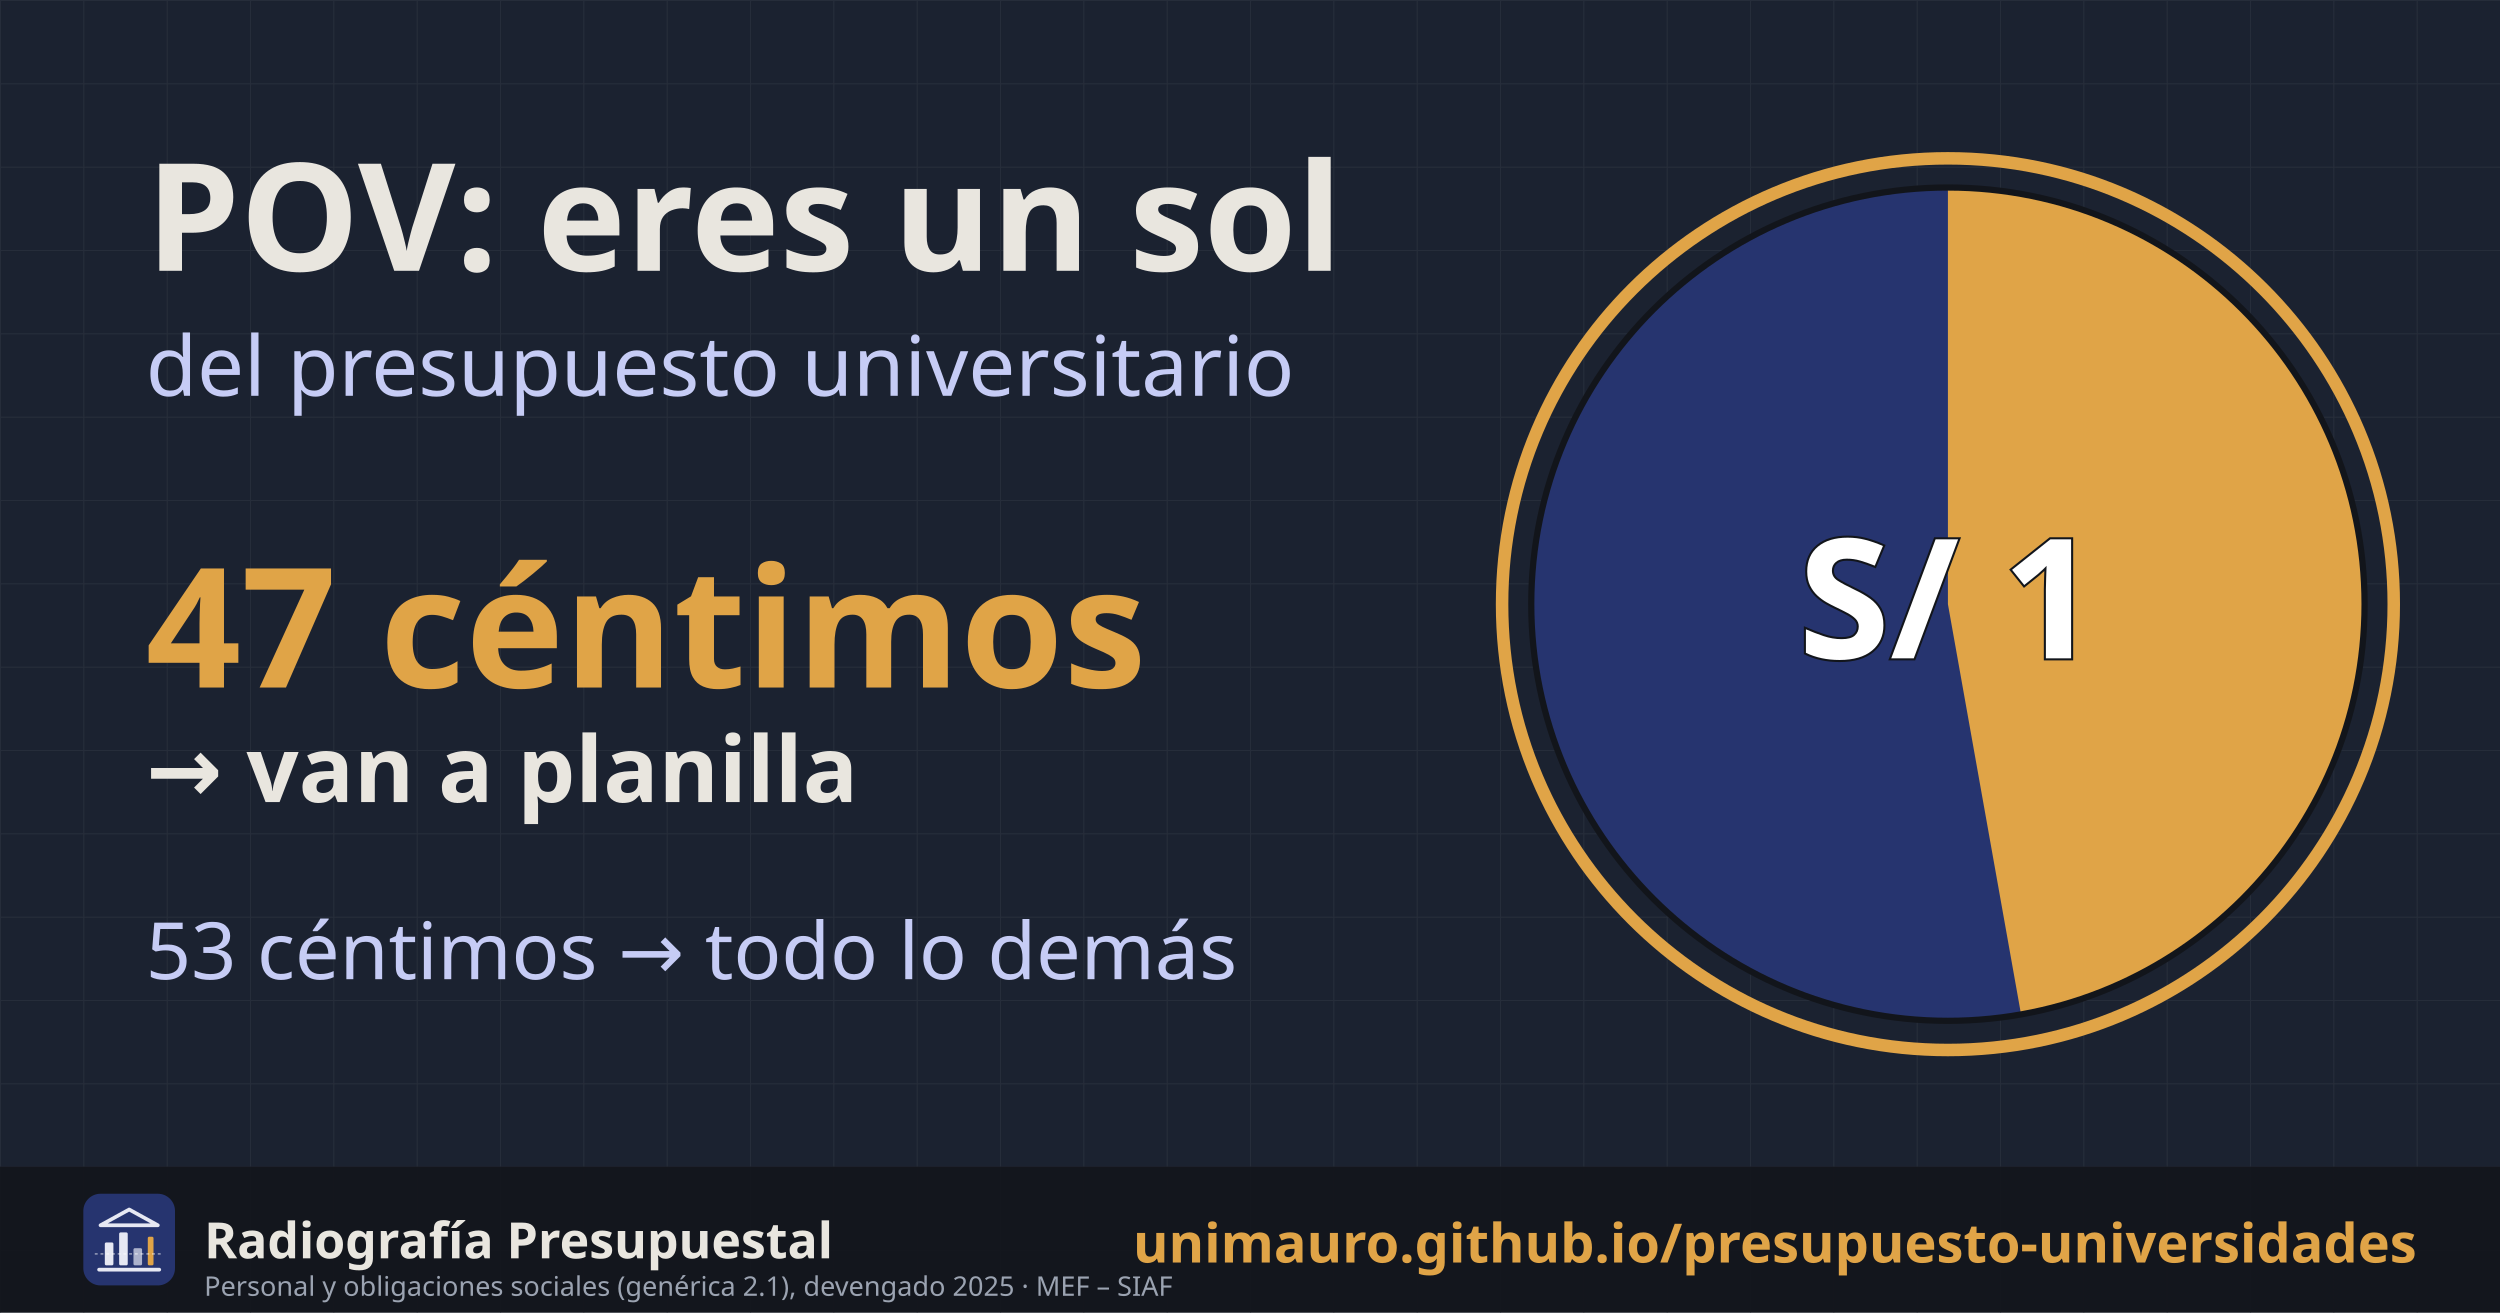
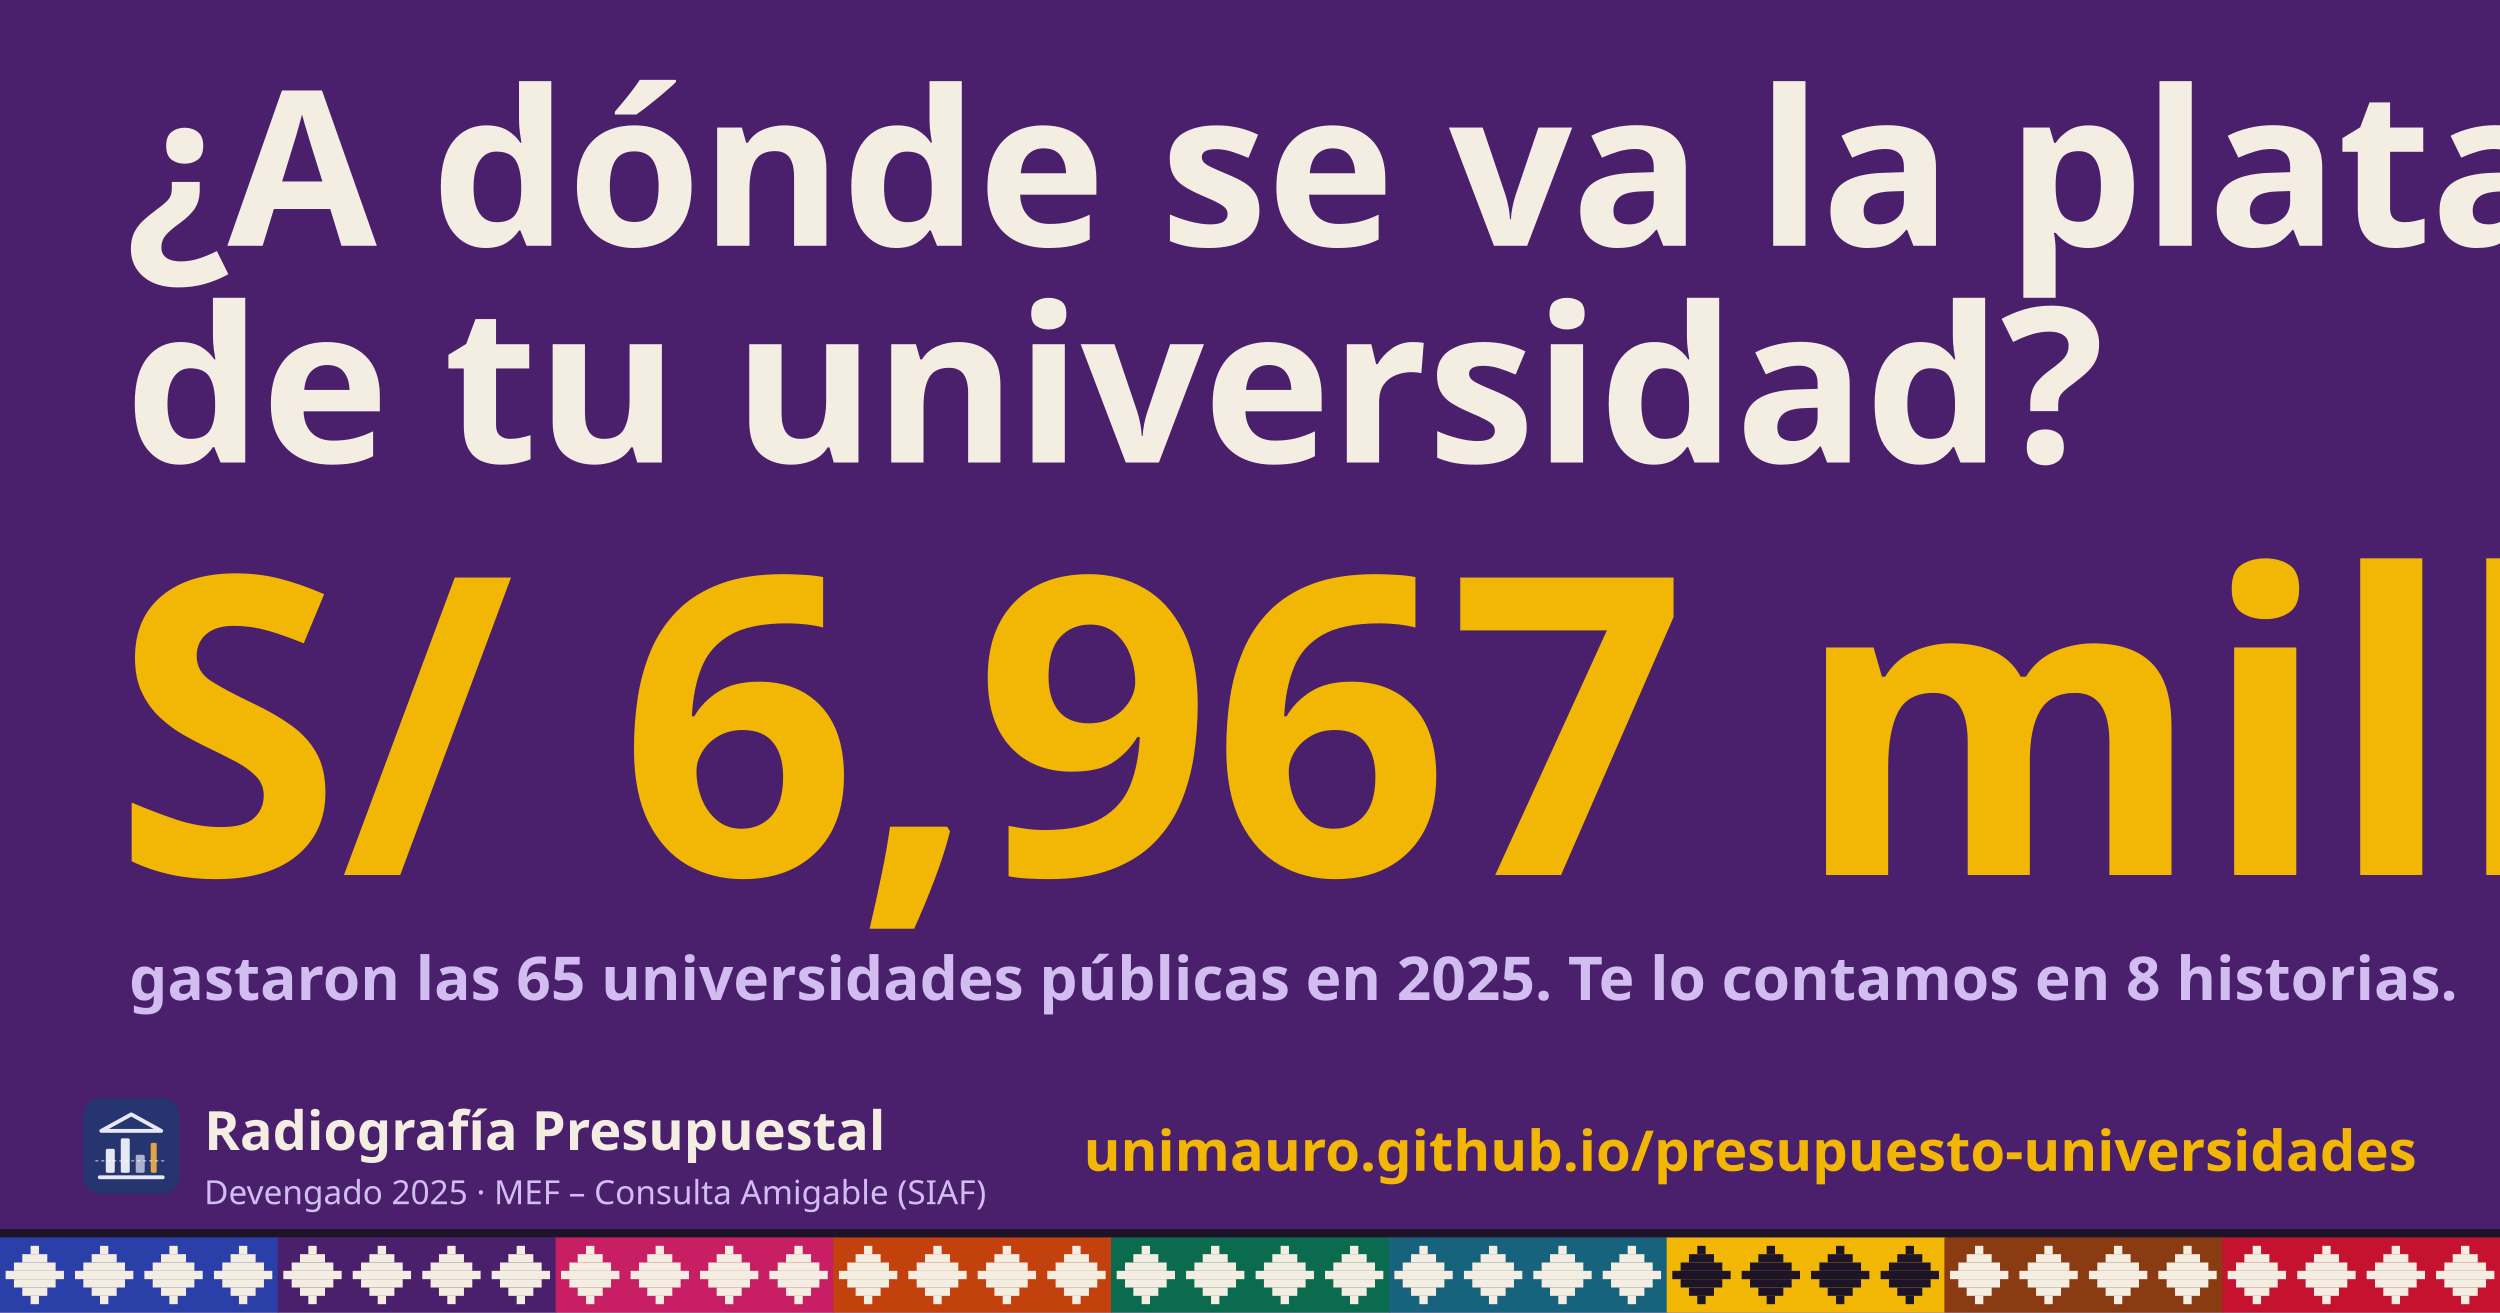
<svg xmlns="http://www.w3.org/2000/svg" width="1200" height="630" viewBox="0 0 1200 630">
-   <defs>
-     <pattern id="g" width="40" height="40" patternUnits="userSpaceOnUse">
-       <path d="M40 0 H0 V40" fill="none" stroke="#2B323E" stroke-width="1" />
-     </pattern>
-   </defs>
-   <rect width="1200" height="630" fill="#1B2230" />
-   <rect width="1200" height="630" fill="url(#g)" opacity=".7" />
-   <text x="70" y="130" font-family="'Bricolage Grotesque', sans-serif" font-size="72" font-weight="800" fill="#E9E6DF" text-anchor="start">POV: eres un sol</text>
-   <text x="70" y="190" font-family="'Plus Jakarta Sans', sans-serif" font-size="40" font-weight="400" fill="#C6CCF5" text-anchor="start">del presupuesto universitario</text>
-   <circle cx="935" cy="290" r="214" fill="none" stroke="#E0A447" stroke-width="6" />
-   <circle cx="935" cy="290" r="200" fill="#26346F" />
-   <path d="M935 290 L935 90 A200 200 0 0 1 970.1 486.9 Z" fill="#E0A447" />
-   <circle cx="935" cy="290" r="200" fill="none" stroke="#12151B" stroke-width="3" />
-   <text x="935" y="316" font-family="'Plus Jakarta Sans', sans-serif" font-size="80" font-weight="700" fill="#FFFFFF" text-anchor="middle" stroke="#12151B" stroke-width="2" paint-order="stroke">S/ 1</text>
-   <text x="70" y="330" font-family="'Plus Jakarta Sans', sans-serif" font-size="80" font-weight="700" fill="#E0A447" text-anchor="start">47 céntimos</text>
-   <text x="70" y="385" font-family="'Plus Jakarta Sans', sans-serif" font-size="44" font-weight="700" fill="#E9E6DF" text-anchor="start">→ van a planilla</text>
-   <text x="70" y="470" font-family="'Plus Jakarta Sans', sans-serif" font-size="38" font-weight="400" fill="#C6CCF5" text-anchor="start">53 céntimos → todo lo demás</text>
-   <rect x="0" y="560" width="1200" height="70" fill="#12151B" opacity=".92" />
-   <g transform="translate(40 573) scale(0.6875)">
+   <rect width="1200" height="630" fill="#4A1F6B" />
+   <text x="60" y="118" font-family="'Archivo ExtraCondensed', 'Archivo', 'Arial Narrow', sans-serif" font-size="104" font-weight="900" fill="#F4EEE2" text-anchor="start" letter-spacing="-0.5">¿A dónde se va la plata</text>
+   <text x="60" y="222" font-family="'Archivo ExtraCondensed', 'Archivo', 'Arial Narrow', sans-serif" font-size="104" font-weight="900" fill="#F4EEE2" text-anchor="start" letter-spacing="-0.5">de tu universidad?</text>
+   <text x="54" y="420" font-family="'Archivo ExtraCondensed', 'Archivo', 'Arial Narrow', sans-serif" font-size="200" font-weight="900" fill="#F2B705" text-anchor="start" letter-spacing="-0.5">S/ 6,967 millones</text>
+   <text x="62" y="480" font-family="'Atkinson Hyperlegible Next', 'Atkinson Hyperlegible', sans-serif" font-size="29" font-weight="700" fill="#D2BDF0" text-anchor="start">gastaron las 65 universidades públicas en 2025. Te lo contamos en 8 historias.</text>
+   <g transform="translate(40 527) scale(0.71875)">
    <rect width="64" height="64" rx="12" fill="#26346F" />
    <path d="M12 22 L32 11 L52 22 Z" fill="none" stroke="#E6E8F3" stroke-width="2.6" stroke-linejoin="round" />
    <rect x="15" y="34" width="6" height="16" rx="1" fill="#E6E8F3" />
    <rect x="25" y="27" width="6" height="23" rx="1" fill="#E6E8F3" />
    <rect x="35" y="38" width="6" height="12" rx="1" fill="#E6E8F3" opacity=".7" />
    <rect x="45" y="30" width="4" height="20" rx="1" fill="#E0A447" />
    <path d="M11 53 H53" stroke="#E6E8F3" stroke-width="2.6" stroke-linecap="round" />
    <path d="M8 42 H56" stroke="#FFFFFF" stroke-width="1" stroke-dasharray="2 2" opacity=".55" />
  </g>
-   <text x="98" y="604" font-family="'Bricolage Grotesque', sans-serif" font-size="24" font-weight="800" fill="#E9E6DF" text-anchor="start">Radiografía Presupuestal</text>
-   <text x="98" y="622" font-family="'Plus Jakarta Sans', sans-serif" font-size="13" font-weight="400" fill="#9BA3B1" text-anchor="start">Personal y obligaciones sociales (genérica 2.1), devengado 2025 · MEF – SIAF</text>
-   <text x="1160" y="606" font-family="'Plus Jakarta Sans', sans-serif" font-size="26" font-weight="600" fill="#E0A447" text-anchor="end">unimauro.github.io/presupuesto-universidades</text>
+   <text x="98" y="552" font-family="'Archivo ExtraCondensed', 'Archivo', 'Arial Narrow', sans-serif" font-size="26" font-weight="800" fill="#F4EEE2" text-anchor="start">Radiografía Presupuestal</text>
+   <text x="98" y="578" font-family="'Atkinson Hyperlegible Next', 'Atkinson Hyperlegible', sans-serif" font-size="16" font-weight="400" fill="#D2BDF0" text-anchor="start">Devengado 2025 · MEF – Consulta Amigable (SIAF)</text>
+   <text x="1160" y="562" font-family="'Atkinson Hyperlegible Next', 'Atkinson Hyperlegible', sans-serif" font-size="27" font-weight="700" fill="#F2B705" text-anchor="end">unimauro.github.io/presupuesto-universidades</text>
+   <rect x="0" y="590" width="1200" height="4" fill="#1E1428" />
+   <rect x="0.0" y="594" width="133.8" height="36" fill="#2B3FA8" />
+   <rect x="14.7" y="598.0" width="4.0" height="4" fill="#F4EEE2" />
+   <rect x="10.7" y="602.0" width="12.0" height="4" fill="#F4EEE2" />
+   <rect x="6.7" y="606.0" width="20.0" height="4" fill="#F4EEE2" />
+   <rect x="2.7" y="610.0" width="28.0" height="4" fill="#F4EEE2" />
+   <rect x="6.7" y="614.0" width="20.0" height="4" fill="#F4EEE2" />
+   <rect x="10.7" y="618.0" width="12.0" height="4" fill="#F4EEE2" />
+   <rect x="14.7" y="622.0" width="4.0" height="4" fill="#F4EEE2" />
+   <rect x="48.0" y="598.0" width="4.0" height="4" fill="#F4EEE2" />
+   <rect x="44.0" y="602.0" width="12.0" height="4" fill="#F4EEE2" />
+   <rect x="40.0" y="606.0" width="20.0" height="4" fill="#F4EEE2" />
+   <rect x="36.0" y="610.0" width="28.0" height="4" fill="#F4EEE2" />
+   <rect x="40.0" y="614.0" width="20.0" height="4" fill="#F4EEE2" />
+   <rect x="44.0" y="618.0" width="12.0" height="4" fill="#F4EEE2" />
+   <rect x="48.0" y="622.0" width="4.0" height="4" fill="#F4EEE2" />
+   <rect x="81.3" y="598.0" width="4.0" height="4" fill="#F4EEE2" />
+   <rect x="77.3" y="602.0" width="12.0" height="4" fill="#F4EEE2" />
+   <rect x="73.3" y="606.0" width="20.0" height="4" fill="#F4EEE2" />
+   <rect x="69.3" y="610.0" width="28.0" height="4" fill="#F4EEE2" />
+   <rect x="73.3" y="614.0" width="20.0" height="4" fill="#F4EEE2" />
+   <rect x="77.3" y="618.0" width="12.0" height="4" fill="#F4EEE2" />
+   <rect x="81.3" y="622.0" width="4.0" height="4" fill="#F4EEE2" />
+   <rect x="114.7" y="598.0" width="4.0" height="4" fill="#F4EEE2" />
+   <rect x="110.7" y="602.0" width="12.0" height="4" fill="#F4EEE2" />
+   <rect x="106.7" y="606.0" width="20.0" height="4" fill="#F4EEE2" />
+   <rect x="102.7" y="610.0" width="28.0" height="4" fill="#F4EEE2" />
+   <rect x="106.7" y="614.0" width="20.0" height="4" fill="#F4EEE2" />
+   <rect x="110.7" y="618.0" width="12.0" height="4" fill="#F4EEE2" />
+   <rect x="114.7" y="622.0" width="4.0" height="4" fill="#F4EEE2" />
+   <rect x="133.3" y="594" width="133.8" height="36" fill="#4A1F6B" />
+   <rect x="148.0" y="598.0" width="4.0" height="4" fill="#F4EEE2" />
+   <rect x="144.0" y="602.0" width="12.0" height="4" fill="#F4EEE2" />
+   <rect x="140.0" y="606.0" width="20.0" height="4" fill="#F4EEE2" />
+   <rect x="136.0" y="610.0" width="28.0" height="4" fill="#F4EEE2" />
+   <rect x="140.0" y="614.0" width="20.0" height="4" fill="#F4EEE2" />
+   <rect x="144.0" y="618.0" width="12.0" height="4" fill="#F4EEE2" />
+   <rect x="148.0" y="622.0" width="4.0" height="4" fill="#F4EEE2" />
+   <rect x="181.3" y="598.0" width="4.0" height="4" fill="#F4EEE2" />
+   <rect x="177.3" y="602.0" width="12.0" height="4" fill="#F4EEE2" />
+   <rect x="173.3" y="606.0" width="20.0" height="4" fill="#F4EEE2" />
+   <rect x="169.3" y="610.0" width="28.0" height="4" fill="#F4EEE2" />
+   <rect x="173.3" y="614.0" width="20.0" height="4" fill="#F4EEE2" />
+   <rect x="177.3" y="618.0" width="12.0" height="4" fill="#F4EEE2" />
+   <rect x="181.3" y="622.0" width="4.0" height="4" fill="#F4EEE2" />
+   <rect x="214.7" y="598.0" width="4.0" height="4" fill="#F4EEE2" />
+   <rect x="210.7" y="602.0" width="12.0" height="4" fill="#F4EEE2" />
+   <rect x="206.7" y="606.0" width="20.0" height="4" fill="#F4EEE2" />
+   <rect x="202.7" y="610.0" width="28.0" height="4" fill="#F4EEE2" />
+   <rect x="206.7" y="614.0" width="20.0" height="4" fill="#F4EEE2" />
+   <rect x="210.7" y="618.0" width="12.0" height="4" fill="#F4EEE2" />
+   <rect x="214.7" y="622.0" width="4.0" height="4" fill="#F4EEE2" />
+   <rect x="248.0" y="598.0" width="4.0" height="4" fill="#F4EEE2" />
+   <rect x="244.0" y="602.0" width="12.0" height="4" fill="#F4EEE2" />
+   <rect x="240.0" y="606.0" width="20.0" height="4" fill="#F4EEE2" />
+   <rect x="236.0" y="610.0" width="28.0" height="4" fill="#F4EEE2" />
+   <rect x="240.0" y="614.0" width="20.0" height="4" fill="#F4EEE2" />
+   <rect x="244.0" y="618.0" width="12.0" height="4" fill="#F4EEE2" />
+   <rect x="248.0" y="622.0" width="4.0" height="4" fill="#F4EEE2" />
+   <rect x="266.7" y="594" width="133.8" height="36" fill="#C81E64" />
+   <rect x="281.3" y="598.0" width="4.0" height="4" fill="#F4EEE2" />
+   <rect x="277.3" y="602.0" width="12.0" height="4" fill="#F4EEE2" />
+   <rect x="273.3" y="606.0" width="20.0" height="4" fill="#F4EEE2" />
+   <rect x="269.3" y="610.0" width="28.0" height="4" fill="#F4EEE2" />
+   <rect x="273.3" y="614.0" width="20.0" height="4" fill="#F4EEE2" />
+   <rect x="277.3" y="618.0" width="12.0" height="4" fill="#F4EEE2" />
+   <rect x="281.3" y="622.0" width="4.0" height="4" fill="#F4EEE2" />
+   <rect x="314.7" y="598.0" width="4.0" height="4" fill="#F4EEE2" />
+   <rect x="310.7" y="602.0" width="12.0" height="4" fill="#F4EEE2" />
+   <rect x="306.7" y="606.0" width="20.0" height="4" fill="#F4EEE2" />
+   <rect x="302.7" y="610.0" width="28.0" height="4" fill="#F4EEE2" />
+   <rect x="306.7" y="614.0" width="20.0" height="4" fill="#F4EEE2" />
+   <rect x="310.7" y="618.0" width="12.0" height="4" fill="#F4EEE2" />
+   <rect x="314.7" y="622.0" width="4.0" height="4" fill="#F4EEE2" />
+   <rect x="348.0" y="598.0" width="4.0" height="4" fill="#F4EEE2" />
+   <rect x="344.0" y="602.0" width="12.0" height="4" fill="#F4EEE2" />
+   <rect x="340.0" y="606.0" width="20.0" height="4" fill="#F4EEE2" />
+   <rect x="336.0" y="610.0" width="28.0" height="4" fill="#F4EEE2" />
+   <rect x="340.0" y="614.0" width="20.0" height="4" fill="#F4EEE2" />
+   <rect x="344.0" y="618.0" width="12.0" height="4" fill="#F4EEE2" />
+   <rect x="348.0" y="622.0" width="4.0" height="4" fill="#F4EEE2" />
+   <rect x="381.3" y="598.0" width="4.0" height="4" fill="#F4EEE2" />
+   <rect x="377.3" y="602.0" width="12.0" height="4" fill="#F4EEE2" />
+   <rect x="373.3" y="606.0" width="20.0" height="4" fill="#F4EEE2" />
+   <rect x="369.3" y="610.0" width="28.0" height="4" fill="#F4EEE2" />
+   <rect x="373.3" y="614.0" width="20.0" height="4" fill="#F4EEE2" />
+   <rect x="377.3" y="618.0" width="12.0" height="4" fill="#F4EEE2" />
+   <rect x="381.3" y="622.0" width="4.0" height="4" fill="#F4EEE2" />
+   <rect x="400.0" y="594" width="133.8" height="36" fill="#C2410C" />
+   <rect x="414.7" y="598.0" width="4.0" height="4" fill="#F4EEE2" />
+   <rect x="410.7" y="602.0" width="12.0" height="4" fill="#F4EEE2" />
+   <rect x="406.7" y="606.0" width="20.0" height="4" fill="#F4EEE2" />
+   <rect x="402.7" y="610.0" width="28.0" height="4" fill="#F4EEE2" />
+   <rect x="406.7" y="614.0" width="20.0" height="4" fill="#F4EEE2" />
+   <rect x="410.7" y="618.0" width="12.0" height="4" fill="#F4EEE2" />
+   <rect x="414.7" y="622.0" width="4.0" height="4" fill="#F4EEE2" />
+   <rect x="448.0" y="598.0" width="4.0" height="4" fill="#F4EEE2" />
+   <rect x="444.0" y="602.0" width="12.0" height="4" fill="#F4EEE2" />
+   <rect x="440.0" y="606.0" width="20.0" height="4" fill="#F4EEE2" />
+   <rect x="436.0" y="610.0" width="28.0" height="4" fill="#F4EEE2" />
+   <rect x="440.0" y="614.0" width="20.0" height="4" fill="#F4EEE2" />
+   <rect x="444.0" y="618.0" width="12.0" height="4" fill="#F4EEE2" />
+   <rect x="448.0" y="622.0" width="4.0" height="4" fill="#F4EEE2" />
+   <rect x="481.3" y="598.0" width="4.0" height="4" fill="#F4EEE2" />
+   <rect x="477.3" y="602.0" width="12.0" height="4" fill="#F4EEE2" />
+   <rect x="473.3" y="606.0" width="20.0" height="4" fill="#F4EEE2" />
+   <rect x="469.3" y="610.0" width="28.0" height="4" fill="#F4EEE2" />
+   <rect x="473.3" y="614.0" width="20.0" height="4" fill="#F4EEE2" />
+   <rect x="477.3" y="618.0" width="12.0" height="4" fill="#F4EEE2" />
+   <rect x="481.3" y="622.0" width="4.0" height="4" fill="#F4EEE2" />
+   <rect x="514.7" y="598.0" width="4.0" height="4" fill="#F4EEE2" />
+   <rect x="510.7" y="602.0" width="12.0" height="4" fill="#F4EEE2" />
+   <rect x="506.7" y="606.0" width="20.0" height="4" fill="#F4EEE2" />
+   <rect x="502.7" y="610.0" width="28.0" height="4" fill="#F4EEE2" />
+   <rect x="506.7" y="614.0" width="20.0" height="4" fill="#F4EEE2" />
+   <rect x="510.7" y="618.0" width="12.0" height="4" fill="#F4EEE2" />
+   <rect x="514.7" y="622.0" width="4.0" height="4" fill="#F4EEE2" />
+   <rect x="533.3" y="594" width="133.8" height="36" fill="#0B6B4E" />
+   <rect x="548.0" y="598.0" width="4.0" height="4" fill="#F4EEE2" />
+   <rect x="544.0" y="602.0" width="12.0" height="4" fill="#F4EEE2" />
+   <rect x="540.0" y="606.0" width="20.0" height="4" fill="#F4EEE2" />
+   <rect x="536.0" y="610.0" width="28.0" height="4" fill="#F4EEE2" />
+   <rect x="540.0" y="614.0" width="20.0" height="4" fill="#F4EEE2" />
+   <rect x="544.0" y="618.0" width="12.0" height="4" fill="#F4EEE2" />
+   <rect x="548.0" y="622.0" width="4.0" height="4" fill="#F4EEE2" />
+   <rect x="581.3" y="598.0" width="4.0" height="4" fill="#F4EEE2" />
+   <rect x="577.3" y="602.0" width="12.0" height="4" fill="#F4EEE2" />
+   <rect x="573.3" y="606.0" width="20.0" height="4" fill="#F4EEE2" />
+   <rect x="569.3" y="610.0" width="28.0" height="4" fill="#F4EEE2" />
+   <rect x="573.3" y="614.0" width="20.0" height="4" fill="#F4EEE2" />
+   <rect x="577.3" y="618.0" width="12.0" height="4" fill="#F4EEE2" />
+   <rect x="581.3" y="622.0" width="4.0" height="4" fill="#F4EEE2" />
+   <rect x="614.7" y="598.0" width="4.0" height="4" fill="#F4EEE2" />
+   <rect x="610.7" y="602.0" width="12.0" height="4" fill="#F4EEE2" />
+   <rect x="606.7" y="606.0" width="20.0" height="4" fill="#F4EEE2" />
+   <rect x="602.7" y="610.0" width="28.0" height="4" fill="#F4EEE2" />
+   <rect x="606.7" y="614.0" width="20.0" height="4" fill="#F4EEE2" />
+   <rect x="610.7" y="618.0" width="12.0" height="4" fill="#F4EEE2" />
+   <rect x="614.7" y="622.0" width="4.0" height="4" fill="#F4EEE2" />
+   <rect x="648.0" y="598.0" width="4.0" height="4" fill="#F4EEE2" />
+   <rect x="644.0" y="602.0" width="12.0" height="4" fill="#F4EEE2" />
+   <rect x="640.0" y="606.0" width="20.0" height="4" fill="#F4EEE2" />
+   <rect x="636.0" y="610.0" width="28.0" height="4" fill="#F4EEE2" />
+   <rect x="640.0" y="614.0" width="20.0" height="4" fill="#F4EEE2" />
+   <rect x="644.0" y="618.0" width="12.0" height="4" fill="#F4EEE2" />
+   <rect x="648.0" y="622.0" width="4.0" height="4" fill="#F4EEE2" />
+   <rect x="666.7" y="594" width="133.8" height="36" fill="#17637D" />
+   <rect x="681.3" y="598.0" width="4.0" height="4" fill="#F4EEE2" />
+   <rect x="677.3" y="602.0" width="12.0" height="4" fill="#F4EEE2" />
+   <rect x="673.3" y="606.0" width="20.0" height="4" fill="#F4EEE2" />
+   <rect x="669.3" y="610.0" width="28.0" height="4" fill="#F4EEE2" />
+   <rect x="673.3" y="614.0" width="20.0" height="4" fill="#F4EEE2" />
+   <rect x="677.3" y="618.0" width="12.0" height="4" fill="#F4EEE2" />
+   <rect x="681.3" y="622.0" width="4.0" height="4" fill="#F4EEE2" />
+   <rect x="714.7" y="598.0" width="4.0" height="4" fill="#F4EEE2" />
+   <rect x="710.7" y="602.0" width="12.0" height="4" fill="#F4EEE2" />
+   <rect x="706.7" y="606.0" width="20.0" height="4" fill="#F4EEE2" />
+   <rect x="702.7" y="610.0" width="28.0" height="4" fill="#F4EEE2" />
+   <rect x="706.7" y="614.0" width="20.0" height="4" fill="#F4EEE2" />
+   <rect x="710.7" y="618.0" width="12.0" height="4" fill="#F4EEE2" />
+   <rect x="714.7" y="622.0" width="4.0" height="4" fill="#F4EEE2" />
+   <rect x="748.0" y="598.0" width="4.0" height="4" fill="#F4EEE2" />
+   <rect x="744.0" y="602.0" width="12.0" height="4" fill="#F4EEE2" />
+   <rect x="740.0" y="606.0" width="20.0" height="4" fill="#F4EEE2" />
+   <rect x="736.0" y="610.0" width="28.0" height="4" fill="#F4EEE2" />
+   <rect x="740.0" y="614.0" width="20.0" height="4" fill="#F4EEE2" />
+   <rect x="744.0" y="618.0" width="12.0" height="4" fill="#F4EEE2" />
+   <rect x="748.0" y="622.0" width="4.0" height="4" fill="#F4EEE2" />
+   <rect x="781.3" y="598.0" width="4.0" height="4" fill="#F4EEE2" />
+   <rect x="777.3" y="602.0" width="12.0" height="4" fill="#F4EEE2" />
+   <rect x="773.3" y="606.0" width="20.0" height="4" fill="#F4EEE2" />
+   <rect x="769.3" y="610.0" width="28.0" height="4" fill="#F4EEE2" />
+   <rect x="773.3" y="614.0" width="20.0" height="4" fill="#F4EEE2" />
+   <rect x="777.3" y="618.0" width="12.0" height="4" fill="#F4EEE2" />
+   <rect x="781.3" y="622.0" width="4.0" height="4" fill="#F4EEE2" />
+   <rect x="800.0" y="594" width="133.8" height="36" fill="#F2B705" />
+   <rect x="814.7" y="598.0" width="4.0" height="4" fill="#1E1428" />
+   <rect x="810.7" y="602.0" width="12.0" height="4" fill="#1E1428" />
+   <rect x="806.7" y="606.0" width="20.0" height="4" fill="#1E1428" />
+   <rect x="802.7" y="610.0" width="28.0" height="4" fill="#1E1428" />
+   <rect x="806.7" y="614.0" width="20.0" height="4" fill="#1E1428" />
+   <rect x="810.7" y="618.0" width="12.0" height="4" fill="#1E1428" />
+   <rect x="814.7" y="622.0" width="4.0" height="4" fill="#1E1428" />
+   <rect x="848.0" y="598.0" width="4.0" height="4" fill="#1E1428" />
+   <rect x="844.0" y="602.0" width="12.0" height="4" fill="#1E1428" />
+   <rect x="840.0" y="606.0" width="20.0" height="4" fill="#1E1428" />
+   <rect x="836.0" y="610.0" width="28.0" height="4" fill="#1E1428" />
+   <rect x="840.0" y="614.0" width="20.0" height="4" fill="#1E1428" />
+   <rect x="844.0" y="618.0" width="12.0" height="4" fill="#1E1428" />
+   <rect x="848.0" y="622.0" width="4.0" height="4" fill="#1E1428" />
+   <rect x="881.3" y="598.0" width="4.0" height="4" fill="#1E1428" />
+   <rect x="877.3" y="602.0" width="12.0" height="4" fill="#1E1428" />
+   <rect x="873.3" y="606.0" width="20.0" height="4" fill="#1E1428" />
+   <rect x="869.3" y="610.0" width="28.0" height="4" fill="#1E1428" />
+   <rect x="873.3" y="614.0" width="20.0" height="4" fill="#1E1428" />
+   <rect x="877.3" y="618.0" width="12.0" height="4" fill="#1E1428" />
+   <rect x="881.3" y="622.0" width="4.0" height="4" fill="#1E1428" />
+   <rect x="914.7" y="598.0" width="4.0" height="4" fill="#1E1428" />
+   <rect x="910.7" y="602.0" width="12.0" height="4" fill="#1E1428" />
+   <rect x="906.7" y="606.0" width="20.0" height="4" fill="#1E1428" />
+   <rect x="902.7" y="610.0" width="28.0" height="4" fill="#1E1428" />
+   <rect x="906.7" y="614.0" width="20.0" height="4" fill="#1E1428" />
+   <rect x="910.7" y="618.0" width="12.0" height="4" fill="#1E1428" />
+   <rect x="914.7" y="622.0" width="4.0" height="4" fill="#1E1428" />
+   <rect x="933.3" y="594" width="133.8" height="36" fill="#8A3B12" />
+   <rect x="948.0" y="598.0" width="4.0" height="4" fill="#F4EEE2" />
+   <rect x="944.0" y="602.0" width="12.0" height="4" fill="#F4EEE2" />
+   <rect x="940.0" y="606.0" width="20.0" height="4" fill="#F4EEE2" />
+   <rect x="936.0" y="610.0" width="28.0" height="4" fill="#F4EEE2" />
+   <rect x="940.0" y="614.0" width="20.0" height="4" fill="#F4EEE2" />
+   <rect x="944.0" y="618.0" width="12.0" height="4" fill="#F4EEE2" />
+   <rect x="948.0" y="622.0" width="4.0" height="4" fill="#F4EEE2" />
+   <rect x="981.3" y="598.0" width="4.0" height="4" fill="#F4EEE2" />
+   <rect x="977.3" y="602.0" width="12.0" height="4" fill="#F4EEE2" />
+   <rect x="973.3" y="606.0" width="20.0" height="4" fill="#F4EEE2" />
+   <rect x="969.3" y="610.0" width="28.0" height="4" fill="#F4EEE2" />
+   <rect x="973.3" y="614.0" width="20.0" height="4" fill="#F4EEE2" />
+   <rect x="977.3" y="618.0" width="12.0" height="4" fill="#F4EEE2" />
+   <rect x="981.3" y="622.0" width="4.0" height="4" fill="#F4EEE2" />
+   <rect x="1014.7" y="598.0" width="4.0" height="4" fill="#F4EEE2" />
+   <rect x="1010.7" y="602.0" width="12.0" height="4" fill="#F4EEE2" />
+   <rect x="1006.7" y="606.0" width="20.0" height="4" fill="#F4EEE2" />
+   <rect x="1002.7" y="610.0" width="28.0" height="4" fill="#F4EEE2" />
+   <rect x="1006.7" y="614.0" width="20.0" height="4" fill="#F4EEE2" />
+   <rect x="1010.7" y="618.0" width="12.0" height="4" fill="#F4EEE2" />
+   <rect x="1014.7" y="622.0" width="4.0" height="4" fill="#F4EEE2" />
+   <rect x="1048.0" y="598.0" width="4.0" height="4" fill="#F4EEE2" />
+   <rect x="1044.0" y="602.0" width="12.0" height="4" fill="#F4EEE2" />
+   <rect x="1040.0" y="606.0" width="20.0" height="4" fill="#F4EEE2" />
+   <rect x="1036.0" y="610.0" width="28.0" height="4" fill="#F4EEE2" />
+   <rect x="1040.0" y="614.0" width="20.0" height="4" fill="#F4EEE2" />
+   <rect x="1044.0" y="618.0" width="12.0" height="4" fill="#F4EEE2" />
+   <rect x="1048.0" y="622.0" width="4.0" height="4" fill="#F4EEE2" />
+   <rect x="1066.7" y="594" width="133.8" height="36" fill="#C4122F" />
+   <rect x="1081.3" y="598.0" width="4.0" height="4" fill="#F4EEE2" />
+   <rect x="1077.3" y="602.0" width="12.0" height="4" fill="#F4EEE2" />
+   <rect x="1073.3" y="606.0" width="20.0" height="4" fill="#F4EEE2" />
+   <rect x="1069.3" y="610.0" width="28.0" height="4" fill="#F4EEE2" />
+   <rect x="1073.3" y="614.0" width="20.0" height="4" fill="#F4EEE2" />
+   <rect x="1077.3" y="618.0" width="12.0" height="4" fill="#F4EEE2" />
+   <rect x="1081.3" y="622.0" width="4.0" height="4" fill="#F4EEE2" />
+   <rect x="1114.7" y="598.0" width="4.0" height="4" fill="#F4EEE2" />
+   <rect x="1110.7" y="602.0" width="12.0" height="4" fill="#F4EEE2" />
+   <rect x="1106.7" y="606.0" width="20.0" height="4" fill="#F4EEE2" />
+   <rect x="1102.7" y="610.0" width="28.0" height="4" fill="#F4EEE2" />
+   <rect x="1106.7" y="614.0" width="20.0" height="4" fill="#F4EEE2" />
+   <rect x="1110.7" y="618.0" width="12.0" height="4" fill="#F4EEE2" />
+   <rect x="1114.7" y="622.0" width="4.0" height="4" fill="#F4EEE2" />
+   <rect x="1148.0" y="598.0" width="4.0" height="4" fill="#F4EEE2" />
+   <rect x="1144.0" y="602.0" width="12.0" height="4" fill="#F4EEE2" />
+   <rect x="1140.0" y="606.0" width="20.0" height="4" fill="#F4EEE2" />
+   <rect x="1136.0" y="610.0" width="28.0" height="4" fill="#F4EEE2" />
+   <rect x="1140.0" y="614.0" width="20.0" height="4" fill="#F4EEE2" />
+   <rect x="1144.0" y="618.0" width="12.0" height="4" fill="#F4EEE2" />
+   <rect x="1148.0" y="622.0" width="4.0" height="4" fill="#F4EEE2" />
+   <rect x="1181.3" y="598.0" width="4.0" height="4" fill="#F4EEE2" />
+   <rect x="1177.3" y="602.0" width="12.0" height="4" fill="#F4EEE2" />
+   <rect x="1173.3" y="606.0" width="20.0" height="4" fill="#F4EEE2" />
+   <rect x="1169.3" y="610.0" width="28.0" height="4" fill="#F4EEE2" />
+   <rect x="1173.3" y="614.0" width="20.0" height="4" fill="#F4EEE2" />
+   <rect x="1177.3" y="618.0" width="12.0" height="4" fill="#F4EEE2" />
+   <rect x="1181.3" y="622.0" width="4.0" height="4" fill="#F4EEE2" />
</svg>
